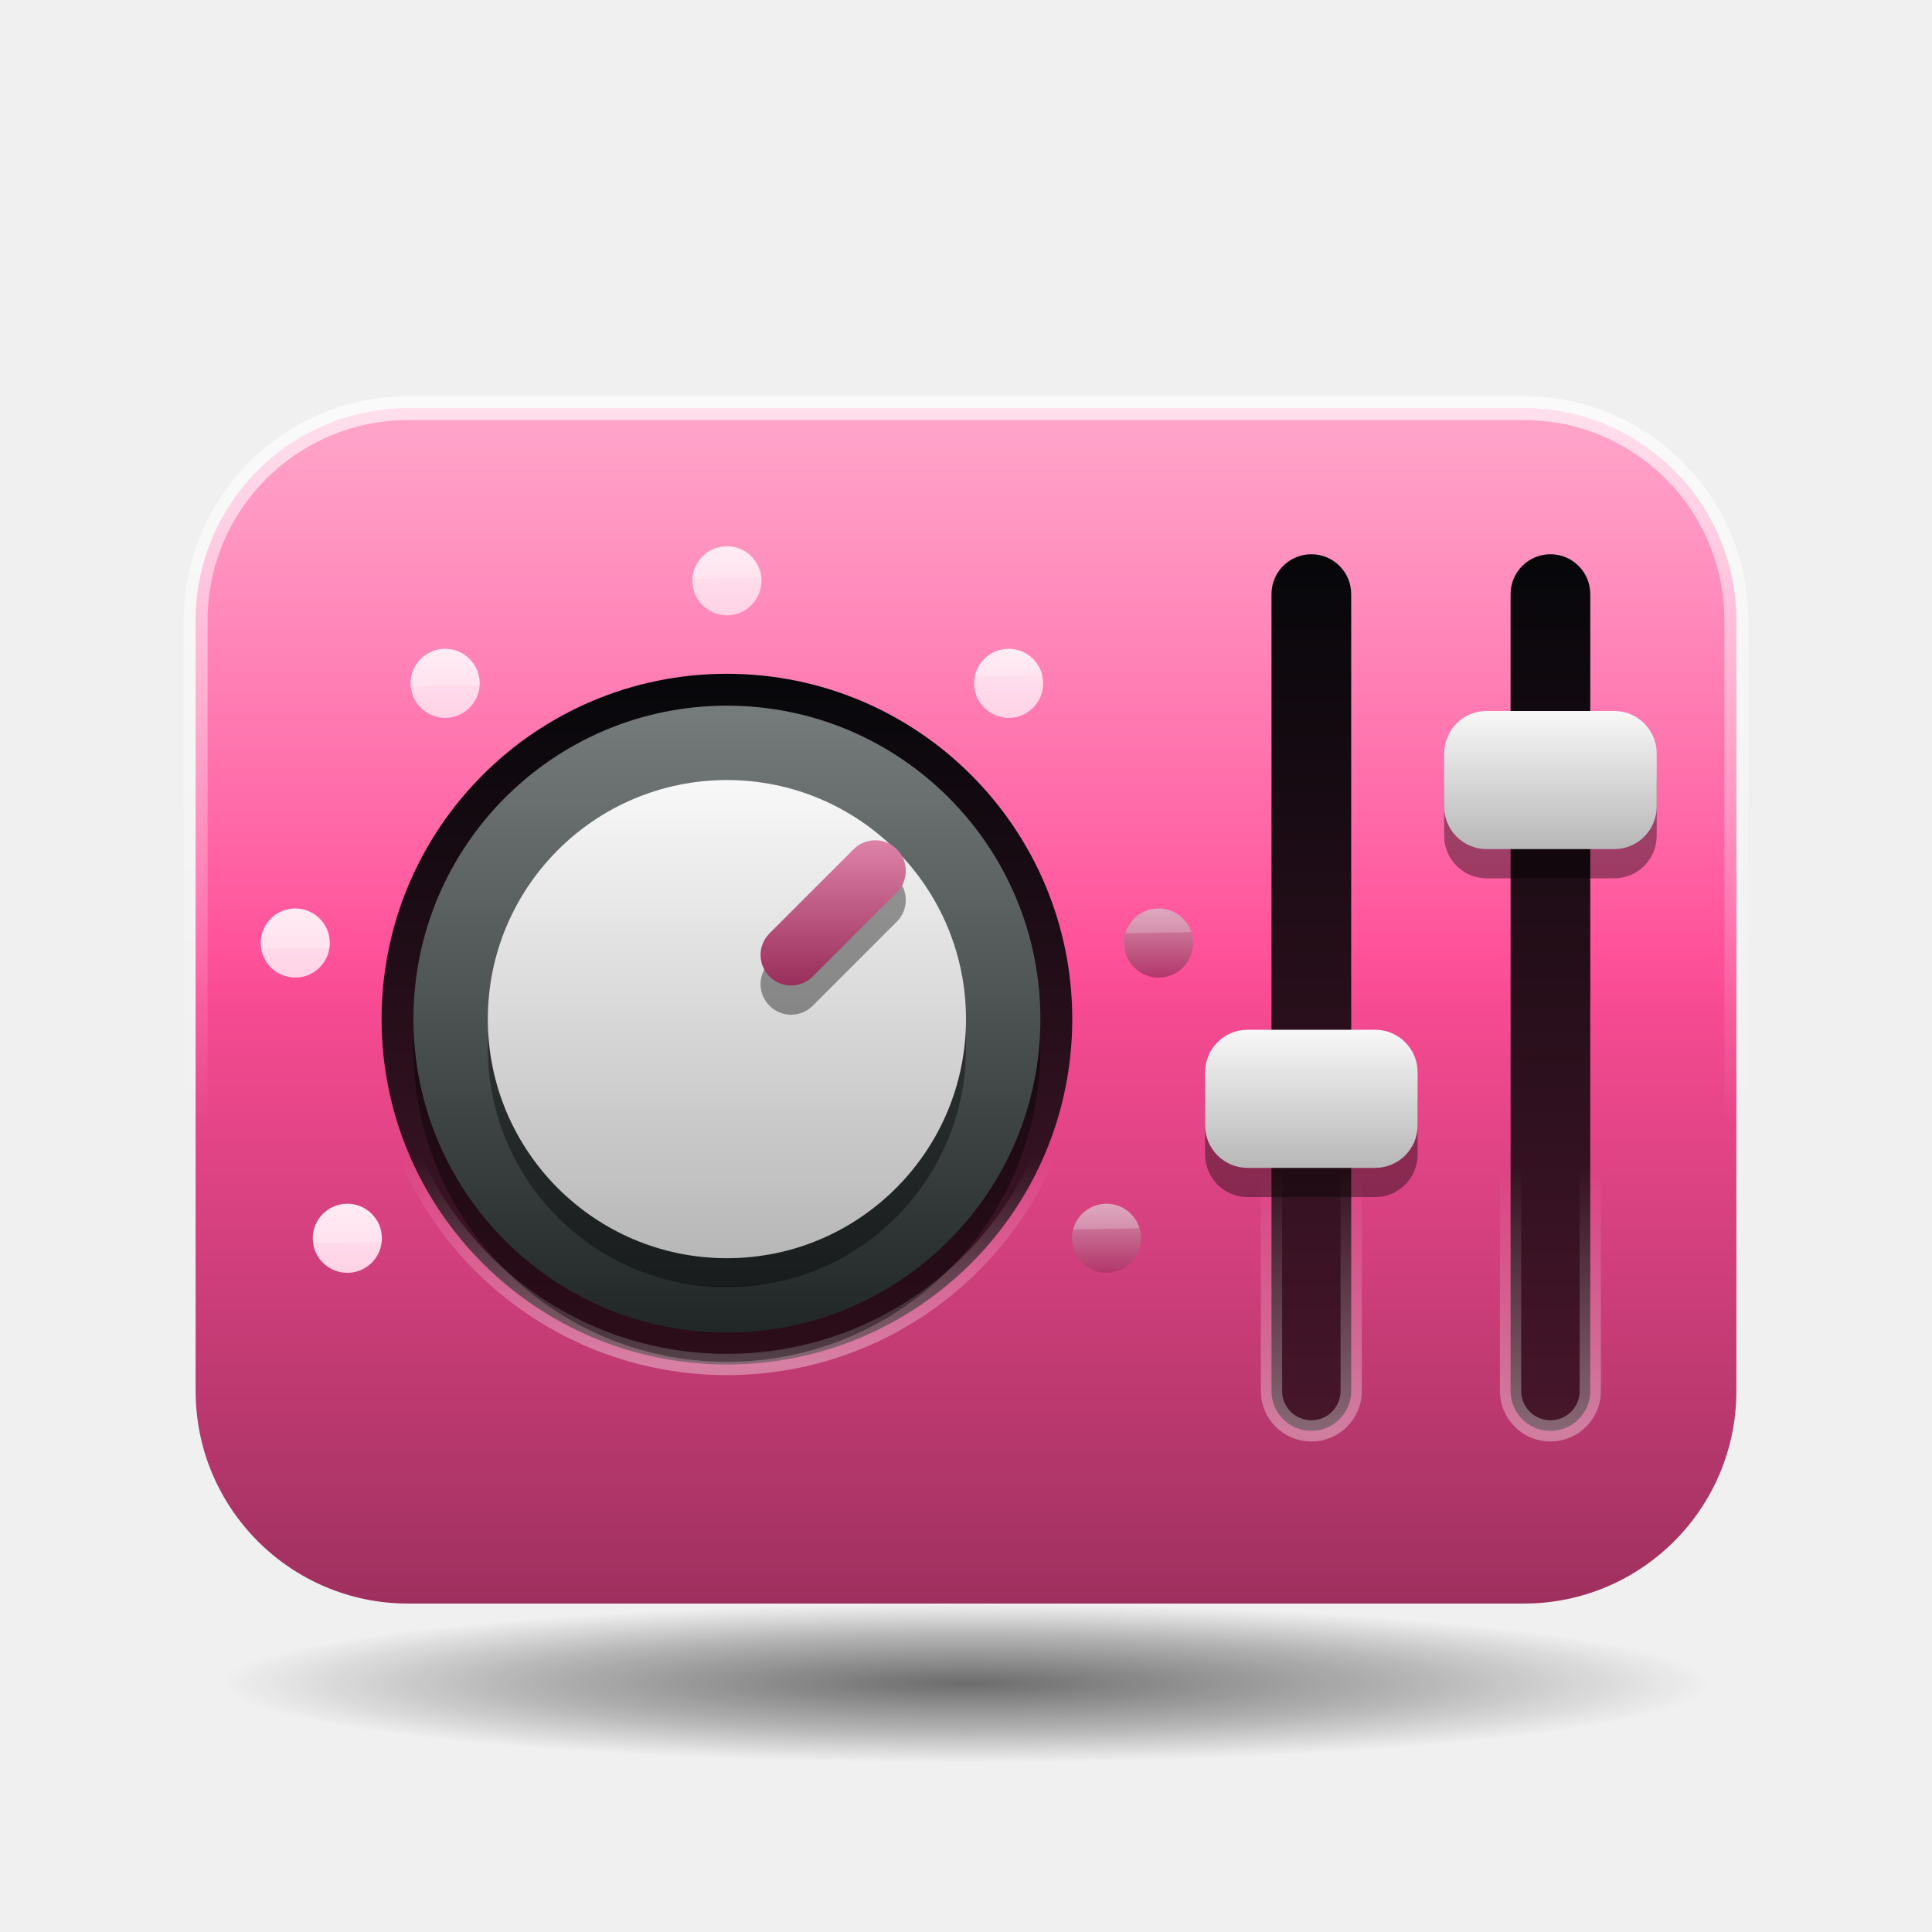
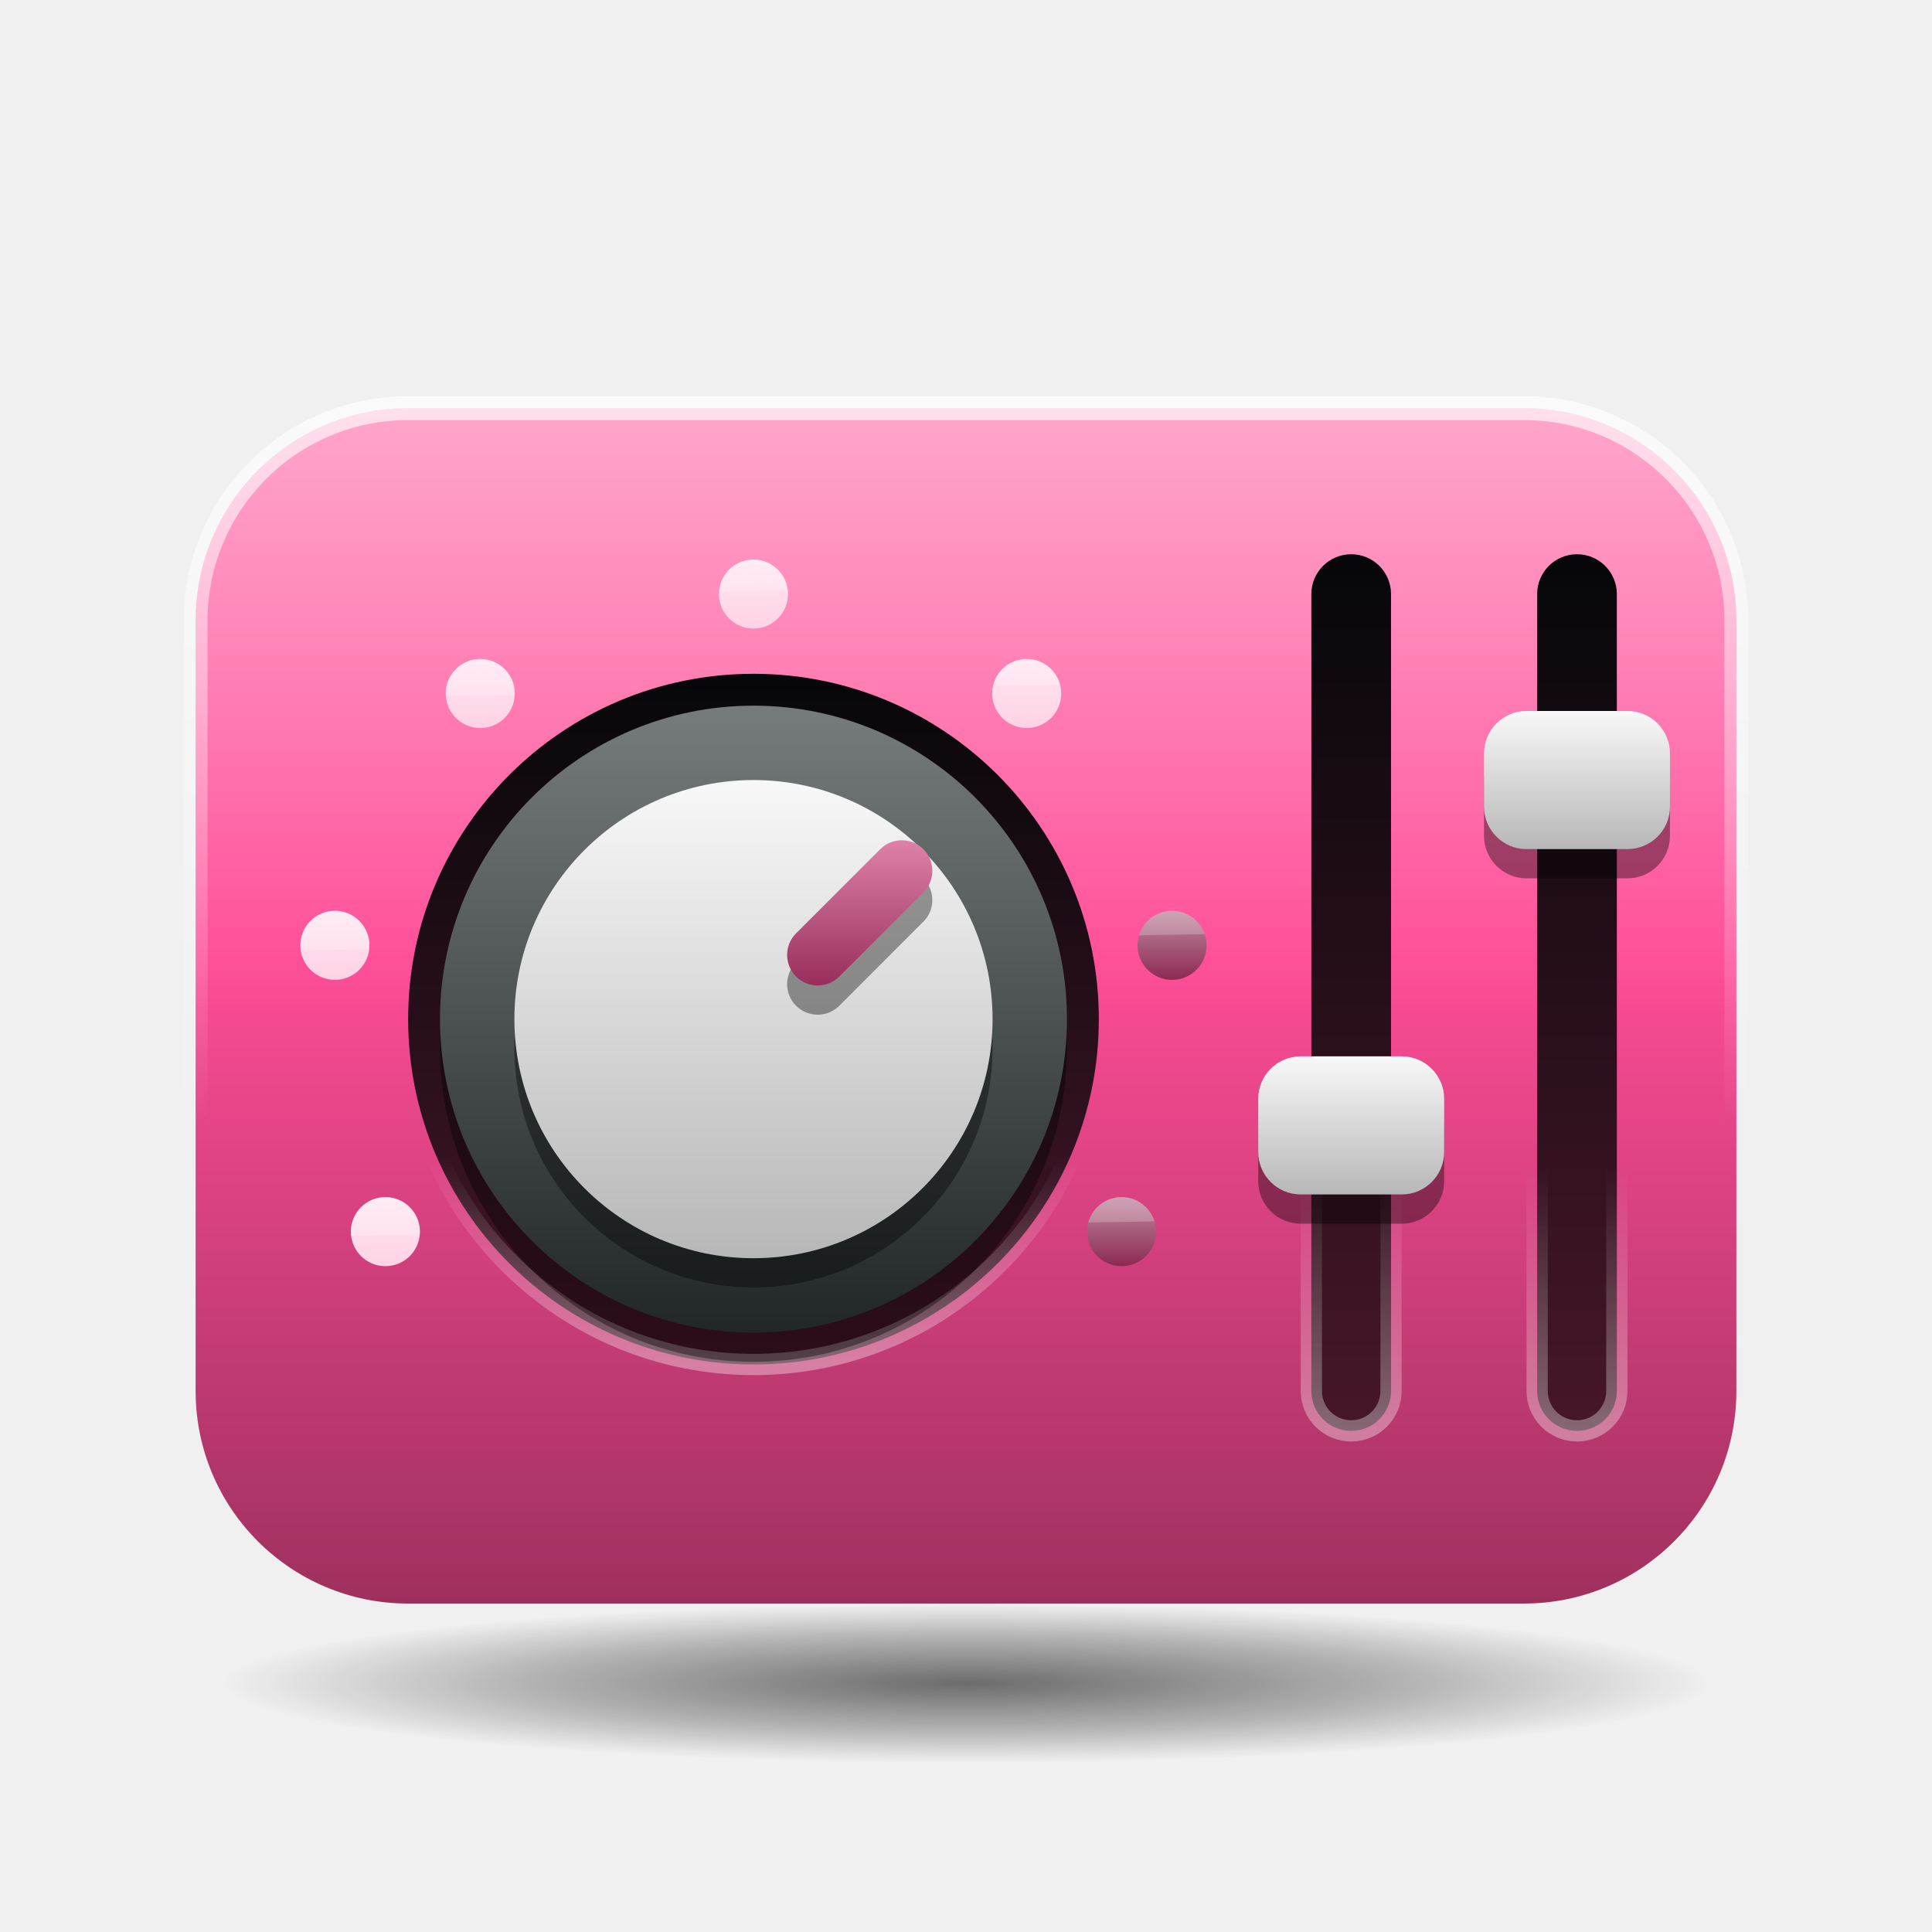
<svg xmlns="http://www.w3.org/2000/svg" width="64" height="64" viewBox="0 0 64 64">
  <defs>
    <radialGradient id="g0" gradientUnits="userSpaceOnUse" cx="32" cy="59" r="28">
      <stop offset="0" stop-color="#000000" stop-opacity="0.55" />
      <stop offset="0.6" stop-color="#000000" stop-opacity="0.248" />
      <stop offset="1" stop-color="#000000" stop-opacity="0" />
    </radialGradient>
    <linearGradient id="g1" gradientUnits="userSpaceOnUse" x1="0" y1="11" x2="0" y2="56">
      <stop offset="0" stop-color="#FF7FB4" stop-opacity="1" />
      <stop offset="0.45" stop-color="#FF4D97" stop-opacity="1" />
      <stop offset="1" stop-color="#9E305E" stop-opacity="1" />
    </linearGradient>
    <linearGradient id="g2" gradientUnits="userSpaceOnUse" x1="0" y1="11" x2="0" y2="33.5">
      <stop offset="0" stop-color="#FFFFFF" stop-opacity="0.3" />
      <stop offset="1" stop-color="#FFFFFF" stop-opacity="0" />
    </linearGradient>
    <linearGradient id="g3" gradientUnits="userSpaceOnUse" x1="0" y1="11" x2="0" y2="38">
      <stop offset="0" stop-color="#FFFFFF" stop-opacity="0.65" />
      <stop offset="1" stop-color="#FFFFFF" stop-opacity="0" />
    </linearGradient>
-     <linearGradient id="g4" gradientUnits="userSpaceOnUse" x1="0" y1="40.95" x2="0" y2="43.55">
+     <linearGradient id="g4" gradientUnits="userSpaceOnUse" x1="0" y1="40.7" x2="0" y2="43.3">
      <stop offset="0" stop-color="#FFE6F1" stop-opacity="1" />
      <stop offset="1" stop-color="#FFD2E5" stop-opacity="1" />
    </linearGradient>
    <clipPath id="c5">
-       <path d="M7.411,42.25A1.3,1.3 0 1 1 10.011,42.25A1.3,1.3 0 1 1 7.411,42.25Z" />
+       <path d="M8.844,42A1.3,1.3 0 1 1 11.444,42A1.3,1.3 0 1 1 8.844,42Z" />
    </clipPath>
-     <linearGradient id="g6" gradientUnits="userSpaceOnUse" x1="0" y1="29.835" x2="0" y2="32.435">
+     <linearGradient id="g6" gradientUnits="userSpaceOnUse" x1="0" y1="29.922" x2="0" y2="32.522">
      <stop offset="0" stop-color="#FFE6F1" stop-opacity="1" />
      <stop offset="1" stop-color="#FFD2E5" stop-opacity="1" />
    </linearGradient>
    <clipPath id="c7">
-       <path d="M5.451,31.135A1.3,1.3 0 1 1 8.051,31.135A1.3,1.3 0 1 1 5.451,31.135Z" />
+       <path d="M6.943,31.222A1.3,1.3 0 1 1 9.543,31.222A1.3,1.3 0 1 1 6.943,31.222Z" />
    </clipPath>
-     <linearGradient id="g8" gradientUnits="userSpaceOnUse" x1="0" y1="20.06" x2="0" y2="22.66">
+     <linearGradient id="g8" gradientUnits="userSpaceOnUse" x1="0" y1="20.443" x2="0" y2="23.043">
      <stop offset="0" stop-color="#FFE6F1" stop-opacity="1" />
      <stop offset="1" stop-color="#FFD2E5" stop-opacity="1" />
    </linearGradient>
    <clipPath id="c9">
-       <path d="M11.094,21.36A1.3,1.3 0 1 1 13.694,21.36A1.3,1.3 0 1 1 11.094,21.36Z" />
+       <path d="M12.415,21.743A1.3,1.3 0 1 1 15.015,21.743A1.3,1.3 0 1 1 12.415,21.743Z" />
    </clipPath>
-     <linearGradient id="g10" gradientUnits="userSpaceOnUse" x1="0" y1="16.2" x2="0" y2="18.8">
+     <linearGradient id="g10" gradientUnits="userSpaceOnUse" x1="0" y1="16.7" x2="0" y2="19.3">
      <stop offset="0" stop-color="#FFE6F1" stop-opacity="1" />
      <stop offset="1" stop-color="#FFD2E5" stop-opacity="1" />
    </linearGradient>
    <clipPath id="c11">
-       <path d="M21.7,17.5A1.3,1.3 0 1 1 24.3,17.5A1.3,1.3 0 1 1 21.7,17.5Z" />
+       <path d="M22.7,18A1.3,1.3 0 1 1 25.3,18A1.3,1.3 0 1 1 22.7,18Z" />
    </clipPath>
-     <linearGradient id="g12" gradientUnits="userSpaceOnUse" x1="0" y1="20.06" x2="0" y2="22.66">
+     <linearGradient id="g12" gradientUnits="userSpaceOnUse" x1="0" y1="20.443" x2="0" y2="23.043">
      <stop offset="0" stop-color="#FFE6F1" stop-opacity="1" />
      <stop offset="1" stop-color="#FFD2E5" stop-opacity="1" />
    </linearGradient>
    <clipPath id="c13">
-       <path d="M32.306,21.36A1.3,1.3 0 1 1 34.906,21.36A1.3,1.3 0 1 1 32.306,21.36Z" />
+       <path d="M32.985,21.743A1.3,1.3 0 1 1 35.585,21.743A1.3,1.3 0 1 1 32.985,21.743Z" />
    </clipPath>
-     <linearGradient id="g14" gradientUnits="userSpaceOnUse" x1="0" y1="29.835" x2="0" y2="32.435">
-       <stop offset="0" stop-color="#D590AD" stop-opacity="1" />
-       <stop offset="1" stop-color="#B2366A" stop-opacity="1" />
+     <linearGradient id="g14" gradientUnits="userSpaceOnUse" x1="0" y1="29.922" x2="0" y2="32.522">
+       <stop offset="0" stop-color="#C08AA0" stop-opacity="1" />
+       <stop offset="1" stop-color="#8C2A53" stop-opacity="1" />
    </linearGradient>
    <clipPath id="c15">
-       <path d="M37.949,31.135A1.3,1.3 0 1 1 40.549,31.135A1.3,1.3 0 1 1 37.949,31.135Z" />
+       <path d="M38.457,31.222A1.3,1.3 0 1 1 41.057,31.222A1.3,1.3 0 1 1 38.457,31.222Z" />
    </clipPath>
-     <linearGradient id="g16" gradientUnits="userSpaceOnUse" x1="0" y1="40.95" x2="0" y2="43.55">
-       <stop offset="0" stop-color="#D590AD" stop-opacity="1" />
-       <stop offset="1" stop-color="#B2366A" stop-opacity="1" />
+     <linearGradient id="g16" gradientUnits="userSpaceOnUse" x1="0" y1="40.7" x2="0" y2="43.3">
+       <stop offset="0" stop-color="#C08AA0" stop-opacity="1" />
+       <stop offset="1" stop-color="#8C2A53" stop-opacity="1" />
    </linearGradient>
    <clipPath id="c17">
-       <path d="M35.989,42.25A1.3,1.3 0 1 1 38.589,42.25A1.3,1.3 0 1 1 35.989,42.25Z" />
+       <path d="M36.556,42A1.3,1.3 0 1 1 39.156,42A1.3,1.3 0 1 1 36.556,42Z" />
    </clipPath>
    <linearGradient id="g18" gradientUnits="userSpaceOnUse" x1="0" y1="21" x2="0" y2="47">
      <stop offset="0" stop-color="#06070A" stop-opacity="1" />
      <stop offset="1" stop-color="#47162A" stop-opacity="1" />
    </linearGradient>
    <linearGradient id="g19" gradientUnits="userSpaceOnUse" x1="0" y1="21" x2="0" y2="47">
      <stop offset="0" stop-color="#FFFFFF" stop-opacity="0" />
      <stop offset="0.7" stop-color="#FFFFFF" stop-opacity="0" />
      <stop offset="1" stop-color="#FFFFFF" stop-opacity="0.35" />
    </linearGradient>
    <linearGradient id="g20" gradientUnits="userSpaceOnUse" x1="0" y1="22.2" x2="0" y2="45.8">
      <stop offset="0" stop-color="#767B7B" stop-opacity="1" />
      <stop offset="1" stop-color="#212727" stop-opacity="1" />
    </linearGradient>
    <linearGradient id="g21" gradientUnits="userSpaceOnUse" x1="0" y1="25" x2="0" y2="43">
      <stop offset="0" stop-color="#F8F8F9" stop-opacity="1" />
      <stop offset="1" stop-color="#B7B7B8" stop-opacity="1" />
    </linearGradient>
    <linearGradient id="g22" gradientUnits="userSpaceOnUse" x1="0" y1="27.267" x2="0" y2="32.733">
      <stop offset="0" stop-color="#DE82A8" stop-opacity="1" />
      <stop offset="1" stop-color="#992E5B" stop-opacity="1" />
    </linearGradient>
    <linearGradient id="g23" gradientUnits="userSpaceOnUse" x1="0" y1="16.5" x2="0" y2="49.5">
      <stop offset="0" stop-color="#06070A" stop-opacity="1" />
      <stop offset="1" stop-color="#47162A" stop-opacity="1" />
    </linearGradient>
    <linearGradient id="g24" gradientUnits="userSpaceOnUse" x1="0" y1="16.5" x2="0" y2="49.5">
      <stop offset="0" stop-color="#FFFFFF" stop-opacity="0" />
      <stop offset="0.7" stop-color="#FFFFFF" stop-opacity="0" />
      <stop offset="1" stop-color="#FFFFFF" stop-opacity="0.35" />
    </linearGradient>
-     <linearGradient id="g25" gradientUnits="userSpaceOnUse" x1="0" y1="34.4" x2="0" y2="39.6">
+     <linearGradient id="g25" gradientUnits="userSpaceOnUse" x1="0" y1="35.4" x2="0" y2="40.6">
      <stop offset="0" stop-color="#F8F8F9" stop-opacity="1" />
      <stop offset="1" stop-color="#B7B7B8" stop-opacity="1" />
    </linearGradient>
    <linearGradient id="g26" gradientUnits="userSpaceOnUse" x1="0" y1="16.5" x2="0" y2="49.5">
      <stop offset="0" stop-color="#06070A" stop-opacity="1" />
      <stop offset="1" stop-color="#47162A" stop-opacity="1" />
    </linearGradient>
    <linearGradient id="g27" gradientUnits="userSpaceOnUse" x1="0" y1="16.5" x2="0" y2="49.5">
      <stop offset="0" stop-color="#FFFFFF" stop-opacity="0" />
      <stop offset="0.7" stop-color="#FFFFFF" stop-opacity="0" />
      <stop offset="1" stop-color="#FFFFFF" stop-opacity="0.35" />
    </linearGradient>
    <linearGradient id="g28" gradientUnits="userSpaceOnUse" x1="0" y1="22.4" x2="0" y2="27.6">
      <stop offset="0" stop-color="#F8F8F9" stop-opacity="1" />
      <stop offset="1" stop-color="#B7B7B8" stop-opacity="1" />
    </linearGradient>
  </defs>
  <g transform="translate(32 32) scale(0.88 0.88) translate(-32 -32)">
    <g transform="translate(32 59) scale(1 0.107) translate(-32 -59)">
      <path d="M4,59A28,28 0 1 1 60,59A28,28 0 1 1 4,59Z" fill="url(#g0)" />
    </g>
    <path d="M11,11H53A8,8 0 0 1 61,19V48A8,8 0 0 1 53,56H11A8,8 0 0 1 3,48V19A8,8 0 0 1 11,11Z" fill="url(#g1)" />
    <path d="M11,11H53A8,8 0 0 1 61,19V48A8,8 0 0 1 53,56H11A8,8 0 0 1 3,48V19A8,8 0 0 1 11,11Z" fill="url(#g2)" />
    <path d="M11,11H53A8,8 0 0 1 61,19V48A8,8 0 0 1 53,56H11A8,8 0 0 1 3,48V19A8,8 0 0 1 11,11Z" fill="none" stroke="url(#g3)" stroke-width="0.9" stroke-linecap="round" stroke-linejoin="round" />
-     <path d="M7.411,42.25A1.3,1.3 0 1 1 10.011,42.25A1.3,1.3 0 1 1 7.411,42.25Z" fill="url(#g4)" />
+     <path d="M8.844,42A1.3,1.3 0 1 1 11.444,42A1.3,1.3 0 1 1 8.844,42Z" fill="url(#g4)" />
    <g transform="translate(0 0) translate(0 0)">
      <g clip-path="url(#c5)">
-         <path d="M0,40.95 H64 V41.418 L0,42.562 Z" fill="#FFFFFF" fill-opacity="0.22" />
+         <path d="M0,40.7 H64 V41.168 L0,42.312 Z" fill="#FFFFFF" fill-opacity="0.22" />
      </g>
    </g>
-     <path d="M5.451,31.135A1.3,1.3 0 1 1 8.051,31.135A1.3,1.3 0 1 1 5.451,31.135Z" fill="url(#g6)" />
+     <path d="M6.943,31.222A1.3,1.3 0 1 1 9.543,31.222A1.3,1.3 0 1 1 6.943,31.222Z" fill="url(#g6)" />
    <g transform="translate(0 0) translate(0 0)">
      <g clip-path="url(#c7)">
-         <path d="M0,29.835 H64 V30.303 L0,31.447 Z" fill="#FFFFFF" fill-opacity="0.22" />
+         <path d="M0,29.922 H64 V30.39 L0,31.534 Z" fill="#FFFFFF" fill-opacity="0.22" />
      </g>
    </g>
-     <path d="M11.094,21.36A1.3,1.3 0 1 1 13.694,21.36A1.3,1.3 0 1 1 11.094,21.36Z" fill="url(#g8)" />
+     <path d="M12.415,21.743A1.3,1.3 0 1 1 15.015,21.743A1.3,1.3 0 1 1 12.415,21.743Z" fill="url(#g8)" />
    <g transform="translate(0 0) translate(0 0)">
      <g clip-path="url(#c9)">
-         <path d="M0,20.06 H64 V20.528 L0,21.672 Z" fill="#FFFFFF" fill-opacity="0.22" />
+         <path d="M0,20.443 H64 V20.911 L0,22.055 Z" fill="#FFFFFF" fill-opacity="0.22" />
      </g>
    </g>
-     <path d="M21.7,17.5A1.3,1.3 0 1 1 24.3,17.5A1.3,1.3 0 1 1 21.7,17.5Z" fill="url(#g10)" />
+     <path d="M22.7,18A1.3,1.3 0 1 1 25.3,18A1.3,1.3 0 1 1 22.7,18Z" fill="url(#g10)" />
    <g transform="translate(0 0) translate(0 0)">
      <g clip-path="url(#c11)">
-         <path d="M0,16.2 H64 V16.668 L0,17.812 Z" fill="#FFFFFF" fill-opacity="0.22" />
+         <path d="M0,16.7 H64 V17.168 L0,18.312 Z" fill="#FFFFFF" fill-opacity="0.22" />
      </g>
    </g>
-     <path d="M32.306,21.36A1.3,1.3 0 1 1 34.906,21.36A1.3,1.3 0 1 1 32.306,21.36Z" fill="url(#g12)" />
+     <path d="M32.985,21.743A1.3,1.3 0 1 1 35.585,21.743A1.3,1.3 0 1 1 32.985,21.743Z" fill="url(#g12)" />
    <g transform="translate(0 0) translate(0 0)">
      <g clip-path="url(#c13)">
-         <path d="M0,20.06 H64 V20.528 L0,21.672 Z" fill="#FFFFFF" fill-opacity="0.22" />
+         <path d="M0,20.443 H64 V20.911 L0,22.055 Z" fill="#FFFFFF" fill-opacity="0.22" />
      </g>
    </g>
-     <path d="M37.949,31.135A1.3,1.3 0 1 1 40.549,31.135A1.3,1.3 0 1 1 37.949,31.135Z" fill="url(#g14)" />
+     <path d="M38.457,31.222A1.3,1.3 0 1 1 41.057,31.222A1.3,1.3 0 1 1 38.457,31.222Z" fill="url(#g14)" />
    <g transform="translate(0 0) translate(0 0)">
      <g clip-path="url(#c15)">
-         <path d="M0,29.835 H64 V30.303 L0,31.447 Z" fill="#FFFFFF" fill-opacity="0.22" />
+         <path d="M0,29.922 H64 V30.39 L0,31.534 Z" fill="#FFFFFF" fill-opacity="0.22" />
      </g>
    </g>
-     <path d="M35.989,42.25A1.3,1.3 0 1 1 38.589,42.25A1.3,1.3 0 1 1 35.989,42.25Z" fill="url(#g16)" />
+     <path d="M36.556,42A1.3,1.3 0 1 1 39.156,42A1.3,1.3 0 1 1 36.556,42Z" fill="url(#g16)" />
    <g transform="translate(0 0) translate(0 0)">
      <g clip-path="url(#c17)">
-         <path d="M0,40.95 H64 V41.418 L0,42.562 Z" fill="#FFFFFF" fill-opacity="0.22" />
+         <path d="M0,40.7 H64 V41.168 L0,42.312 Z" fill="#FFFFFF" fill-opacity="0.22" />
      </g>
    </g>
-     <path d="M10,34A13,13 0 1 1 36,34A13,13 0 1 1 10,34Z" fill="url(#g18)" />
-     <path d="M10,34A13,13 0 1 1 36,34A13,13 0 1 1 10,34Z" fill="none" stroke="url(#g19)" stroke-width="0.8" stroke-linecap="round" stroke-linejoin="round" />
-     <path d="M11.2,35.1A11.8,11.8 0 1 1 34.8,35.1A11.8,11.8 0 1 1 11.2,35.1Z" fill="#000000" fill-opacity="0.38" />
-     <path d="M11.2,34A11.8,11.8 0 1 1 34.8,34A11.8,11.8 0 1 1 11.2,34Z" fill="url(#g20)" />
-     <path d="M14,35.1A9,9 0 1 1 32,35.1A9,9 0 1 1 14,35.1Z" fill="#000000" fill-opacity="0.38" />
-     <path d="M14,34A9,9 0 1 1 32,34A9,9 0 1 1 14,34Z" fill="url(#g21)" />
-     <path d="M26.213,33.513L29.413,30.313A1.15,1.15 0 0 0 27.787,28.687L24.587,31.887A1.15,1.15 0 0 0 26.213,33.513Z" fill="#000000" fill-opacity="0.38" />
-     <path d="M26.213,32.413 L29.413,29.213 A1.15,1.15 0 0 0 27.787,27.587 L24.587,30.787 A1.15,1.15 0 0 0 26.213,32.413 Z" fill="url(#g22)" />
-     <path d="M43.5,18 L43.5,48 A1.5,1.5 0 0 0 46.5,48 L46.5,18 A1.5,1.5 0 0 0 43.5,18 Z" fill="url(#g23)" />
-     <path d="M43.5,18 L43.5,48 A1.5,1.5 0 0 0 46.5,48 L46.5,18 A1.5,1.5 0 0 0 43.5,18 Z" fill="none" stroke="url(#g24)" stroke-width="0.8" stroke-linecap="round" stroke-linejoin="round" />
-     <path d="M42.6,35.5L47.4,35.5A1.6,1.6 0 0 1 49,37.1L49,39.1A1.6,1.6 0 0 1 47.4,40.7L42.6,40.7A1.6,1.6 0 0 1 41,39.1L41,37.1A1.6,1.6 0 0 1 42.6,35.5Z" fill="#000000" fill-opacity="0.38" />
-     <path d="M42.6,34.4H47.4A1.6,1.6 0 0 1 49,36V38A1.6,1.6 0 0 1 47.4,39.6H42.6A1.6,1.6 0 0 1 41,38V36A1.6,1.6 0 0 1 42.6,34.4Z" fill="url(#g25)" />
-     <path d="M52.5,18 L52.5,48 A1.5,1.5 0 0 0 55.5,48 L55.5,18 A1.5,1.5 0 0 0 52.5,18 Z" fill="url(#g26)" />
-     <path d="M52.5,18 L52.5,48 A1.5,1.5 0 0 0 55.5,48 L55.5,18 A1.5,1.5 0 0 0 52.5,18 Z" fill="none" stroke="url(#g27)" stroke-width="0.8" stroke-linecap="round" stroke-linejoin="round" />
-     <path d="M51.6,23.5L56.4,23.5A1.6,1.6 0 0 1 58,25.1L58,27.1A1.6,1.6 0 0 1 56.4,28.7L51.6,28.7A1.6,1.6 0 0 1 50,27.1L50,25.1A1.6,1.6 0 0 1 51.6,23.5Z" fill="#000000" fill-opacity="0.38" />
-     <path d="M51.6,22.4H56.4A1.6,1.6 0 0 1 58,24V26A1.6,1.6 0 0 1 56.4,27.6H51.6A1.6,1.6 0 0 1 50,26V24A1.6,1.6 0 0 1 51.6,22.4Z" fill="url(#g28)" />
+     <path d="M11,34A13,13 0 1 1 37,34A13,13 0 1 1 11,34Z" fill="url(#g18)" />
+     <path d="M11,34A13,13 0 1 1 37,34A13,13 0 1 1 11,34Z" fill="none" stroke="url(#g19)" stroke-width="0.8" stroke-linecap="round" stroke-linejoin="round" />
+     <path d="M12.2,35.1A11.8,11.8 0 1 1 35.8,35.1A11.8,11.8 0 1 1 12.2,35.1Z" fill="#000000" fill-opacity="0.38" />
+     <path d="M12.2,34A11.8,11.8 0 1 1 35.8,34A11.8,11.8 0 1 1 12.2,34Z" fill="url(#g20)" />
+     <path d="M15,35.1A9,9 0 1 1 33,35.1A9,9 0 1 1 15,35.1Z" fill="#000000" fill-opacity="0.38" />
+     <path d="M15,34A9,9 0 1 1 33,34A9,9 0 1 1 15,34Z" fill="url(#g21)" />
+     <path d="M27.213,33.513L30.413,30.313A1.15,1.15 0 0 0 28.787,28.687L25.587,31.887A1.15,1.15 0 0 0 27.213,33.513Z" fill="#000000" fill-opacity="0.38" />
+     <path d="M27.213,32.413 L30.413,29.213 A1.15,1.15 0 0 0 28.787,27.587 L25.587,30.787 A1.15,1.15 0 0 0 27.213,32.413 Z" fill="url(#g22)" />
+     <path d="M45,18 L45,48 A1.5,1.5 0 0 0 48,48 L48,18 A1.5,1.5 0 0 0 45,18 Z" fill="url(#g23)" />
+     <path d="M45,18 L45,48 A1.5,1.5 0 0 0 48,48 L48,18 A1.5,1.5 0 0 0 45,18 Z" fill="none" stroke="url(#g24)" stroke-width="0.8" stroke-linecap="round" stroke-linejoin="round" />
+     <path d="M44.6,36.5L48.4,36.5A1.6,1.6 0 0 1 50,38.1L50,40.1A1.6,1.6 0 0 1 48.4,41.7L44.6,41.7A1.6,1.6 0 0 1 43,40.1L43,38.1A1.6,1.6 0 0 1 44.6,36.5Z" fill="#000000" fill-opacity="0.38" />
+     <path d="M44.6,35.4H48.4A1.6,1.6 0 0 1 50,37V39A1.6,1.6 0 0 1 48.4,40.6H44.6A1.6,1.6 0 0 1 43,39V37A1.6,1.6 0 0 1 44.6,35.4Z" fill="url(#g25)" />
+     <path d="M53.5,18 L53.5,48 A1.5,1.5 0 0 0 56.5,48 L56.5,18 A1.5,1.5 0 0 0 53.5,18 Z" fill="url(#g26)" />
+     <path d="M53.5,18 L53.5,48 A1.5,1.5 0 0 0 56.5,48 L56.5,18 A1.5,1.5 0 0 0 53.5,18 Z" fill="none" stroke="url(#g27)" stroke-width="0.8" stroke-linecap="round" stroke-linejoin="round" />
+     <path d="M53.1,23.5L56.9,23.5A1.6,1.6 0 0 1 58.5,25.1L58.5,27.1A1.6,1.6 0 0 1 56.9,28.7L53.1,28.7A1.6,1.6 0 0 1 51.5,27.1L51.5,25.1A1.6,1.6 0 0 1 53.1,23.5Z" fill="#000000" fill-opacity="0.38" />
+     <path d="M53.1,22.4H56.9A1.6,1.6 0 0 1 58.5,24V26A1.6,1.6 0 0 1 56.9,27.6H53.1A1.6,1.6 0 0 1 51.5,26V24A1.6,1.6 0 0 1 53.1,22.4Z" fill="url(#g28)" />
  </g>
</svg>
